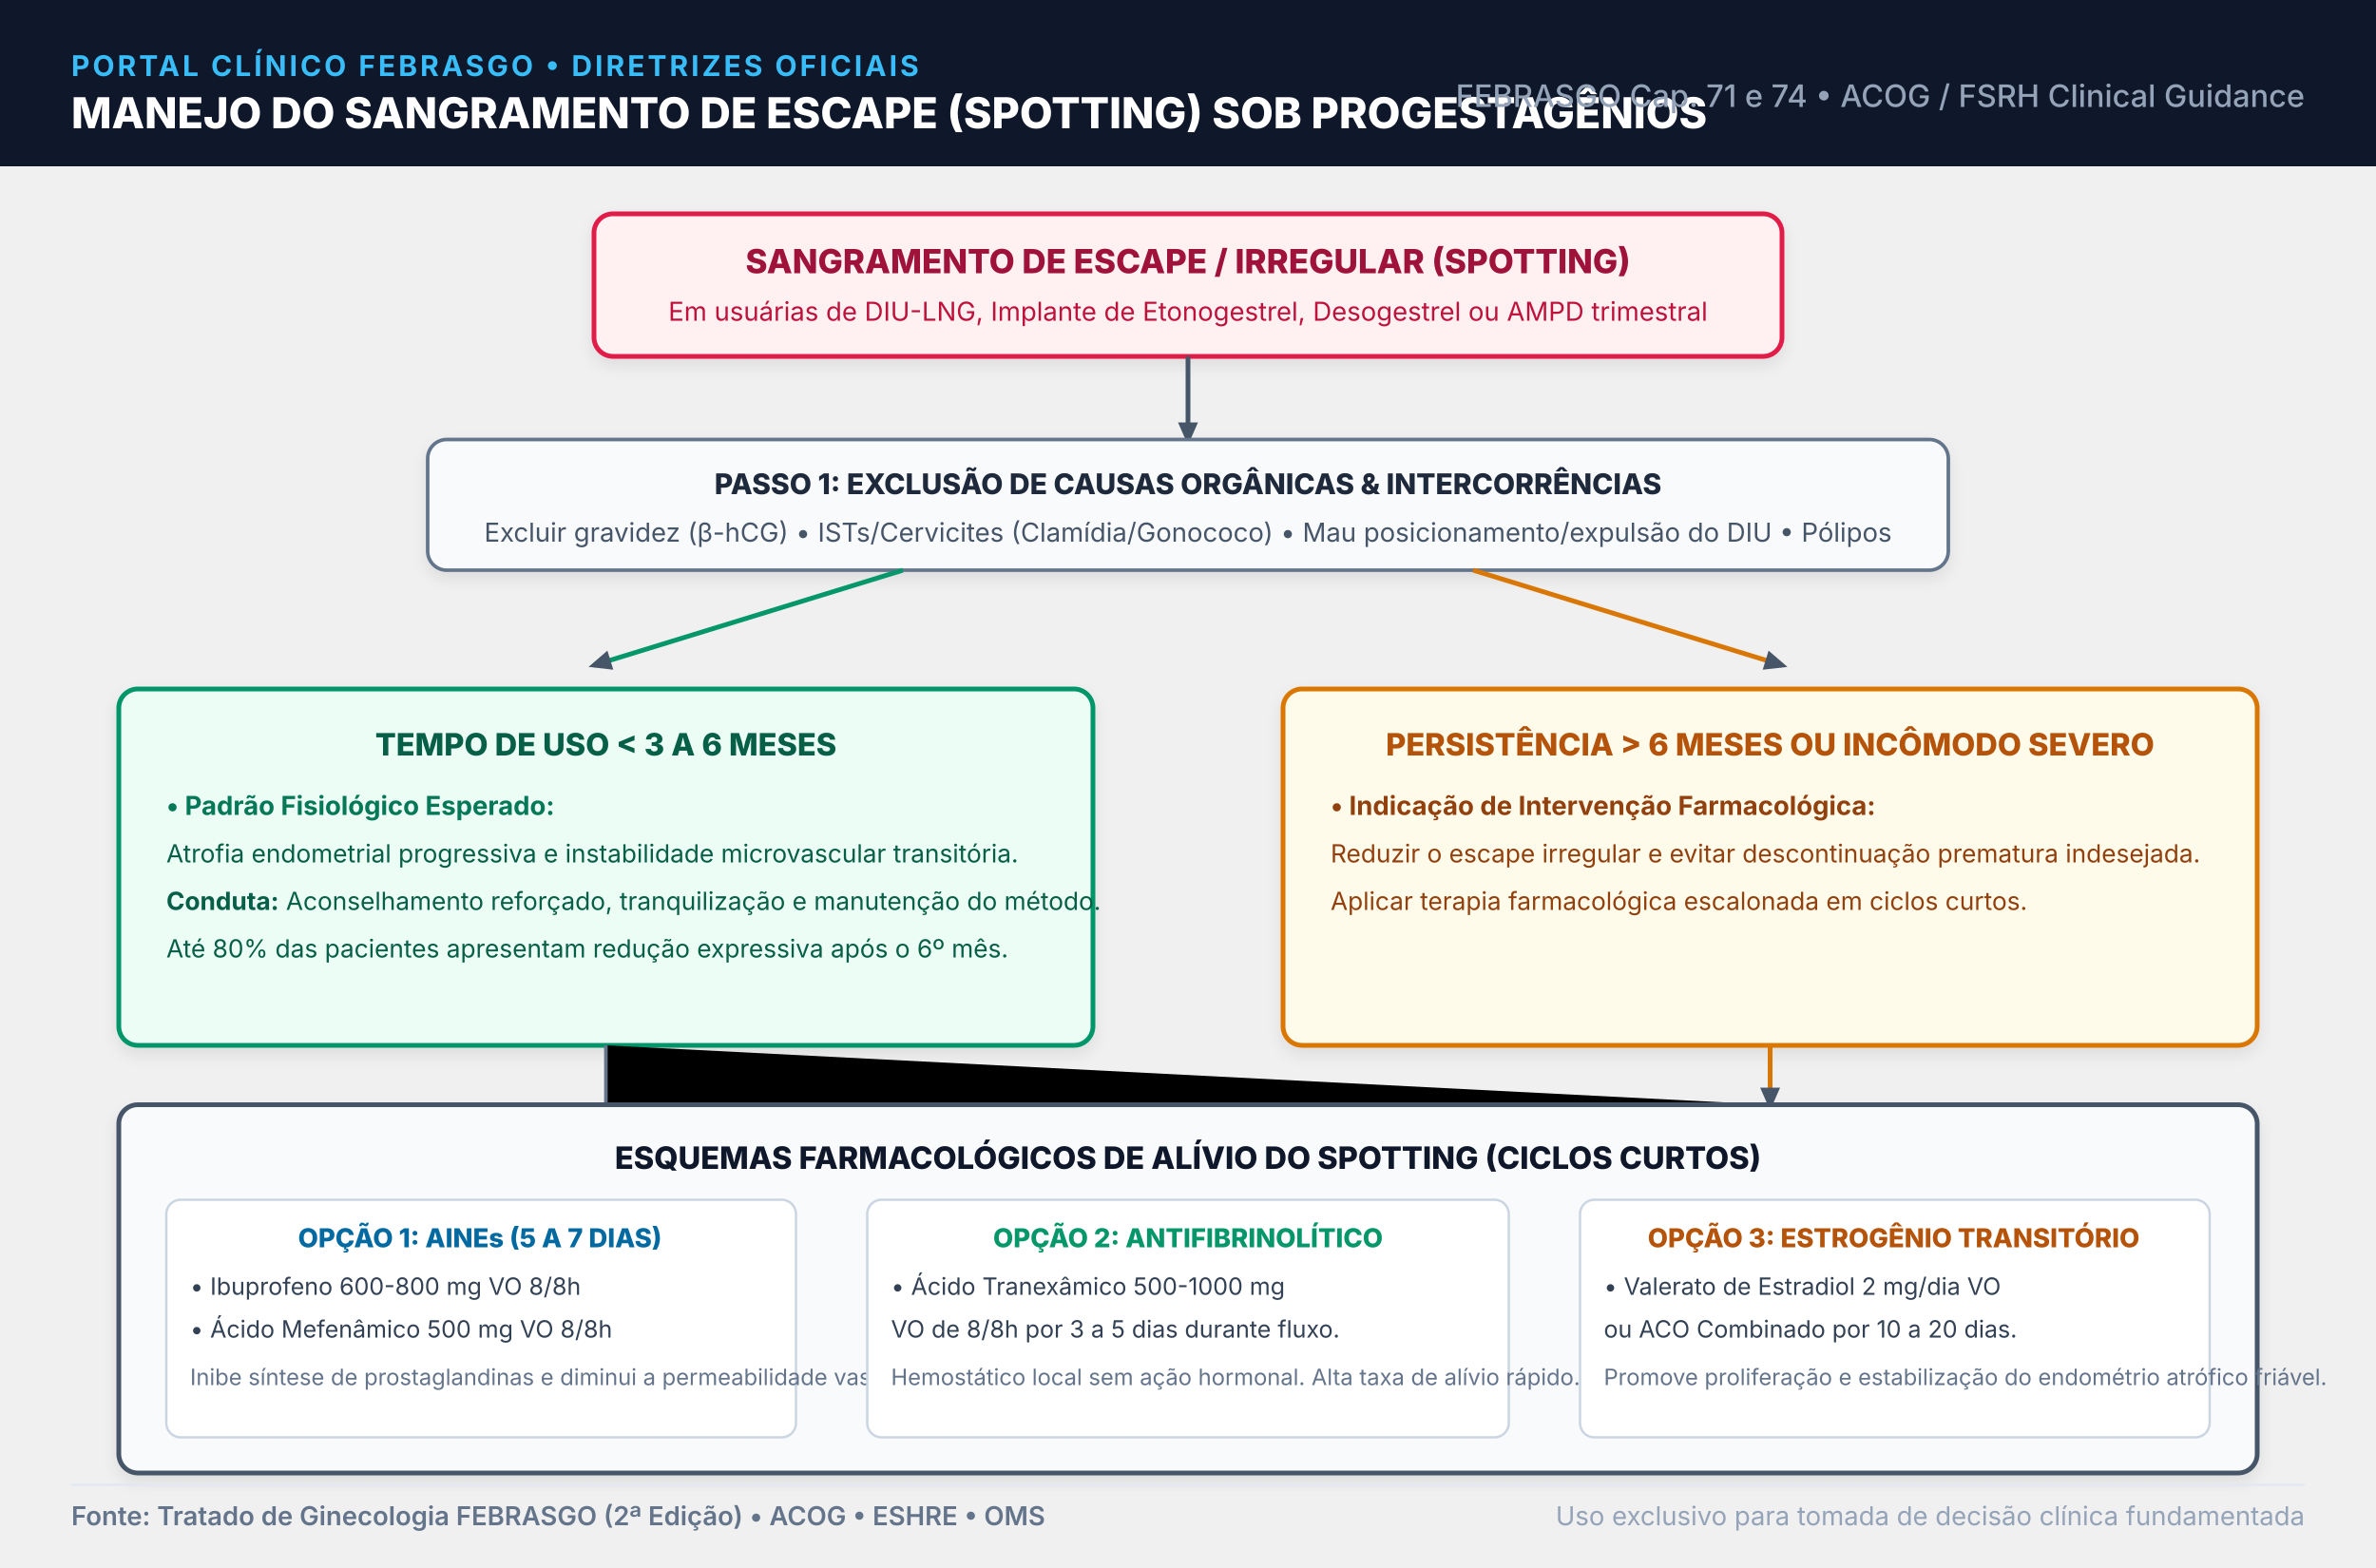
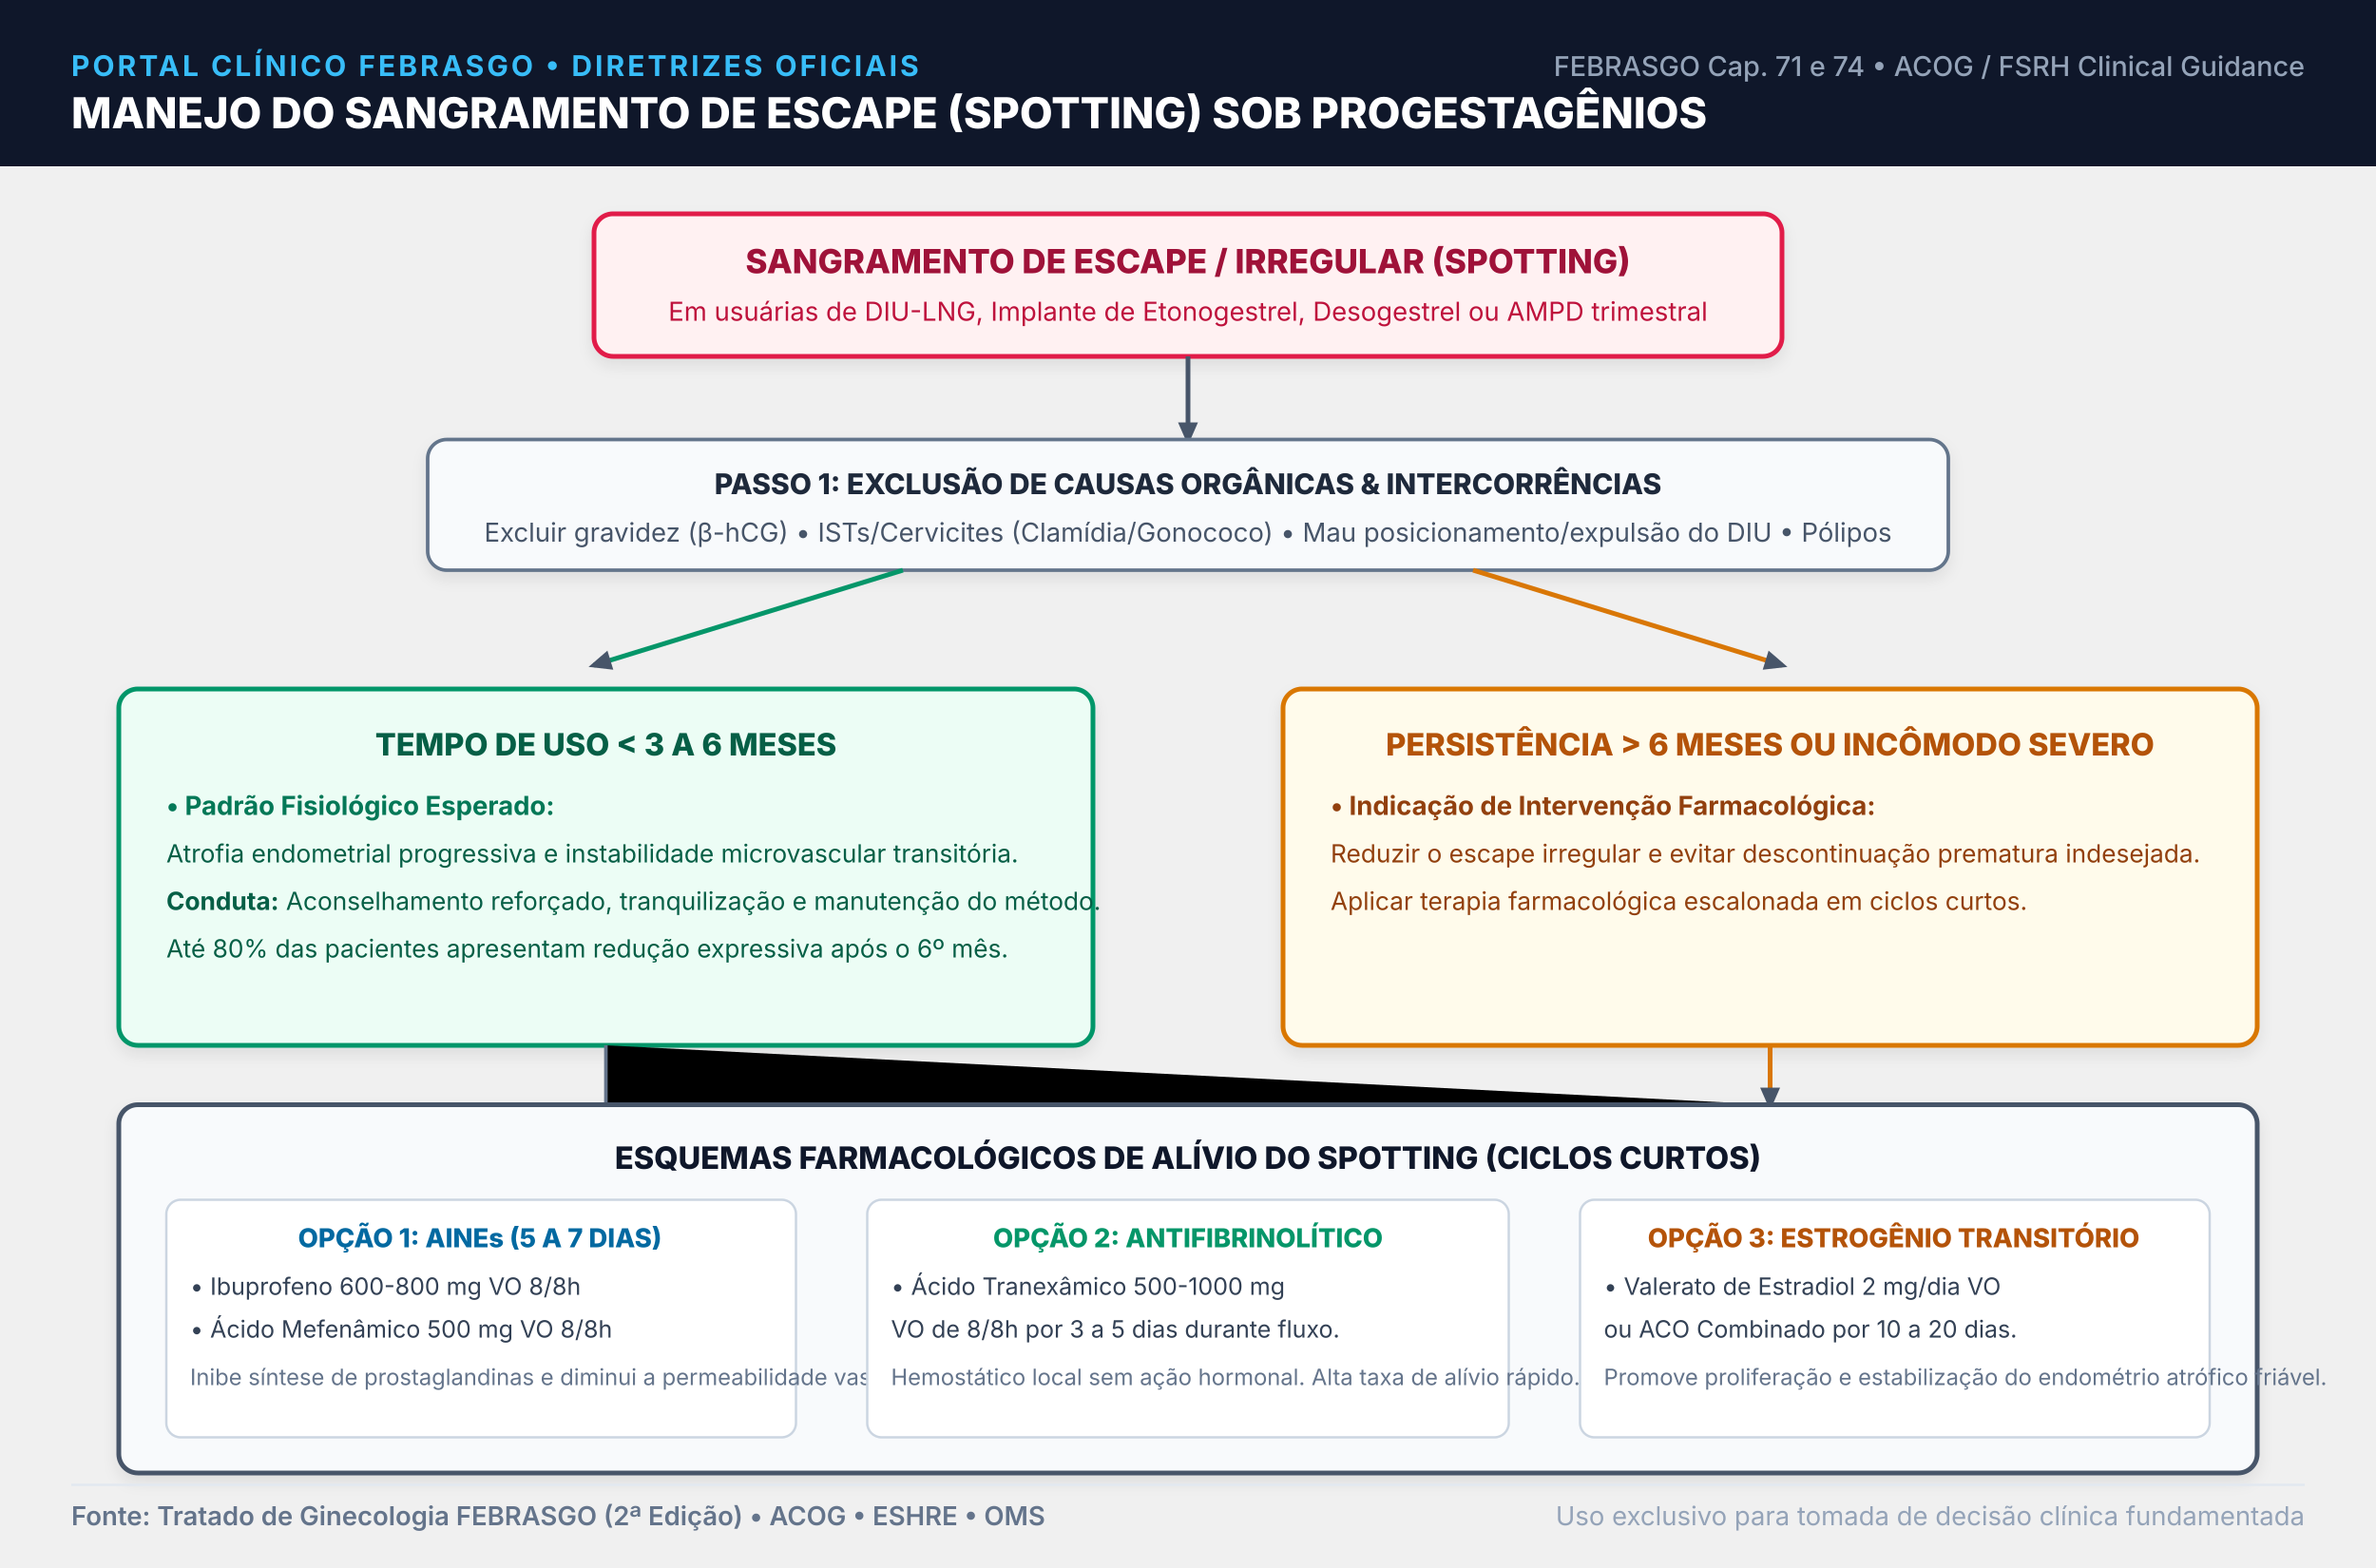
<svg xmlns="http://www.w3.org/2000/svg" viewBox="0 0 1000 660" width="100%" height="100%" class="flowchart" style="background:#ffffff; font-family:Inter, system-ui, -apple-system, sans-serif;">
  <defs>
    <marker id="arrow" viewBox="0 0 10 10" refX="6" refY="5" markerWidth="6" markerHeight="6" orient="auto-start-reverse">
      <path d="M 0 1.5 L 8 5 L 0 8.5 z" fill="#475569" />
    </marker>
    <filter id="shadow" x="-5%" y="-5%" width="110%" height="115%" filterUnits="userSpaceOnUse">
      <feDropShadow dx="0" dy="3" stdDeviation="3" flood-opacity="0.08" />
    </filter>
  </defs>
  <rect x="0" y="0" width="1000" height="70" fill="#0f172a" />
  <text x="30" y="32" fill="#38bdf8" font-size="12" font-weight="700" letter-spacing="0.1em">PORTAL CLÍNICO FEBRASGO • DIRETRIZES OFICIAIS</text>
  <text x="30" y="54" fill="#ffffff" font-size="18" font-weight="800">MANEJO DO SANGRAMENTO DE ESCAPE (SPOTTING) SOB PROGESTAGÊNIOS</text>
-   <text x="970" y="45" fill="#94a3b8" font-size="13" font-weight="500" text-anchor="end">FEBRASGO Cap. 71 e 74 • ACOG / FSRH Clinical Guidance</text>
+   <text x="970" y="32" fill="#94a3b8" font-size="11.5" font-weight="500" text-anchor="end">FEBRASGO Cap. 71 e 74 • ACOG / FSRH Clinical Guidance</text>
  <rect x="250" y="90" width="500" height="60" rx="8" fill="#fff1f2" stroke="#e11d48" stroke-width="2" filter="url(#shadow)" />
  <text x="500" y="115" font-size="14" font-weight="800" fill="#9f1239" text-anchor="middle">SANGRAMENTO DE ESCAPE / IRREGULAR (SPOTTING)</text>
  <text x="500" y="135" font-size="11" fill="#be123c" text-anchor="middle">Em usuárias de DIU-LNG, Implante de Etonogestrel, Desogestrel ou AMPD trimestral</text>
  <line x1="500" y1="150" x2="500" y2="185" stroke="#475569" stroke-width="2" marker-end="url(#arrow)" />
  <rect x="180" y="185" width="640" height="55" rx="8" fill="#f8fafc" stroke="#64748b" stroke-width="1.5" filter="url(#shadow)" />
  <text x="500" y="208" font-size="12" font-weight="800" fill="#1e293b" text-anchor="middle">PASSO 1: EXCLUSÃO DE CAUSAS ORGÂNICAS &amp; INTERCORRÊNCIAS</text>
  <text x="500" y="228" font-size="11" fill="#475569" text-anchor="middle">Excluir gravidez (β-hCG) • ISTs/Cervicites (Clamídia/Gonococo) • Mau posicionamento/expulsão do DIU • Pólipos</text>
  <path d="M 380 240 L 250 280" stroke="#059669" stroke-width="2" marker-end="url(#arrow)" />
  <path d="M 620 240 L 750 280" stroke="#d97706" stroke-width="2" marker-end="url(#arrow)" />
  <rect x="50" y="290" width="410" height="150" rx="8" fill="#ecfdf5" stroke="#059669" stroke-width="2" filter="url(#shadow)" />
  <text x="255" y="318" font-size="13" font-weight="800" fill="#065f46" text-anchor="middle">TEMPO DE USO &lt; 3 A 6 MESES</text>
  <text x="70" y="343" font-size="11" font-weight="700" fill="#047857">• Padrão Fisiológico Esperado:</text>
  <text x="70" y="363" font-size="10.5" fill="#065f46">Atrofia endometrial progressiva e instabilidade microvascular transitória.</text>
  <text x="70" y="383" font-size="10.5" fill="#065f46">
    <tspan font-weight="bold">Conduta:</tspan> Aconselhamento reforçado, tranquilização e manutenção do método.</text>
  <text x="70" y="403" font-size="10.5" fill="#065f46">Até 80% das pacientes apresentam redução expressiva após o 6º mês.</text>
  <rect x="540" y="290" width="410" height="150" rx="8" fill="#fffbeb" stroke="#d97706" stroke-width="2" filter="url(#shadow)" />
  <text x="745" y="318" font-size="13" font-weight="800" fill="#b45309" text-anchor="middle">PERSISTÊNCIA &gt; 6 MESES OU INCÔMODO SEVERO</text>
  <text x="560" y="343" font-size="11" font-weight="700" fill="#92400e">• Indicação de Intervenção Farmacológica:</text>
  <text x="560" y="363" font-size="10.5" fill="#92400e">Reduzir o escape irregular e evitar descontinuação prematura indesejada.</text>
  <text x="560" y="383" font-size="10.5" fill="#92400e">Aplicar terapia farmacológica escalonada em ciclos curtos.</text>
  <line x1="745" y1="440" x2="745" y2="465" stroke="#d97706" stroke-width="2" marker-end="url(#arrow)" />
  <path d="M 255 440 L 255 465 L 745 465" stroke="#64748b" stroke-width="1.5" />
  <rect x="50" y="465" width="900" height="155" rx="8" fill="#f8fafc" stroke="#475569" stroke-width="2" filter="url(#shadow)" />
  <text x="500" y="492" font-size="13" font-weight="800" fill="#0f172a" text-anchor="middle">ESQUEMAS FARMACOLÓGICOS DE ALÍVIO DO SPOTTING (CICLOS CURTOS)</text>
  <rect x="70" y="505" width="265" height="100" rx="6" fill="#ffffff" stroke="#cbd5e1" stroke-width="1" />
  <text x="202" y="525" font-size="11" font-weight="800" fill="#0369a1" text-anchor="middle">OPÇÃO 1: AINEs (5 A 7 DIAS)</text>
  <text x="80" y="545" font-size="10" fill="#334155">• Ibuprofeno 600-800 mg VO 8/8h</text>
  <text x="80" y="563" font-size="10" fill="#334155">• Ácido Mefenâmico 500 mg VO 8/8h</text>
  <text x="80" y="583" font-size="9.5" fill="#64748b">Inibe síntese de prostaglandinas e diminui a permeabilidade vascular.</text>
  <rect x="365" y="505" width="270" height="100" rx="6" fill="#ffffff" stroke="#cbd5e1" stroke-width="1" />
  <text x="500" y="525" font-size="11" font-weight="800" fill="#059669" text-anchor="middle">OPÇÃO 2: ANTIFIBRINOLÍTICO</text>
  <text x="375" y="545" font-size="10" fill="#334155">• Ácido Tranexâmico 500-1000 mg</text>
  <text x="375" y="563" font-size="10" fill="#334155">VO de 8/8h por 3 a 5 dias durante fluxo.</text>
  <text x="375" y="583" font-size="9.5" fill="#64748b">Hemostático local sem ação hormonal. Alta taxa de alívio rápido.</text>
  <rect x="665" y="505" width="265" height="100" rx="6" fill="#ffffff" stroke="#cbd5e1" stroke-width="1" />
  <text x="797" y="525" font-size="11" font-weight="800" fill="#b45309" text-anchor="middle">OPÇÃO 3: ESTROGÊNIO TRANSITÓRIO</text>
  <text x="675" y="545" font-size="10" fill="#334155">• Valerato de Estradiol 2 mg/dia VO</text>
  <text x="675" y="563" font-size="10" fill="#334155">ou ACO Combinado por 10 a 20 dias.</text>
  <text x="675" y="583" font-size="9.5" fill="#64748b">Promove proliferação e estabilização do endométrio atrófico friável.</text>
  <line x1="30" y1="625" x2="970" y2="625" stroke="#e2e8f0" stroke-width="1" />
  <text x="30" y="642" fill="#64748b" font-size="11" font-weight="600">Fonte: Tratado de Ginecologia FEBRASGO (2ª Edição) • ACOG • ESHRE • OMS</text>
  <text x="970" y="642" fill="#94a3b8" font-size="11" text-anchor="end">Uso exclusivo para tomada de decisão clínica fundamentada</text>
</svg>
